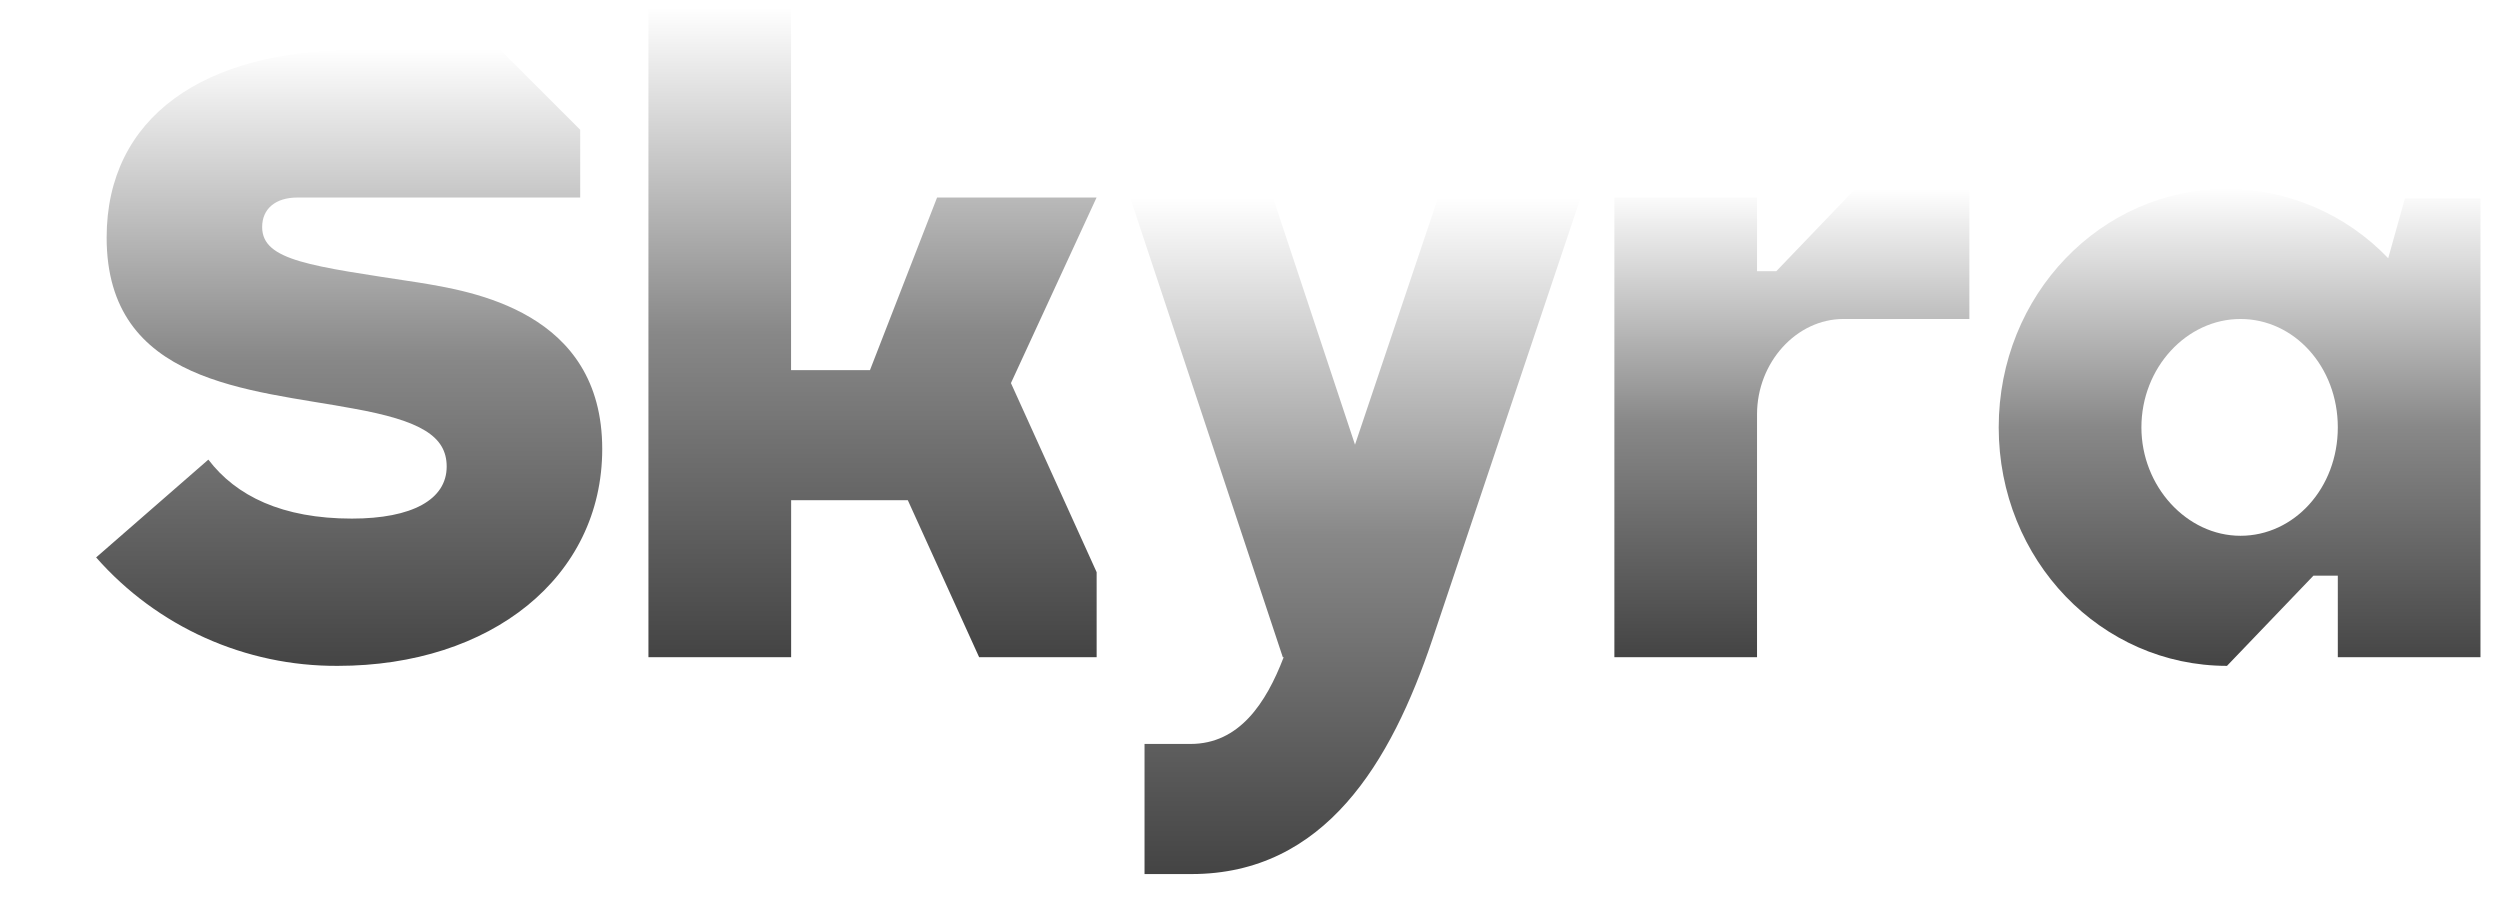
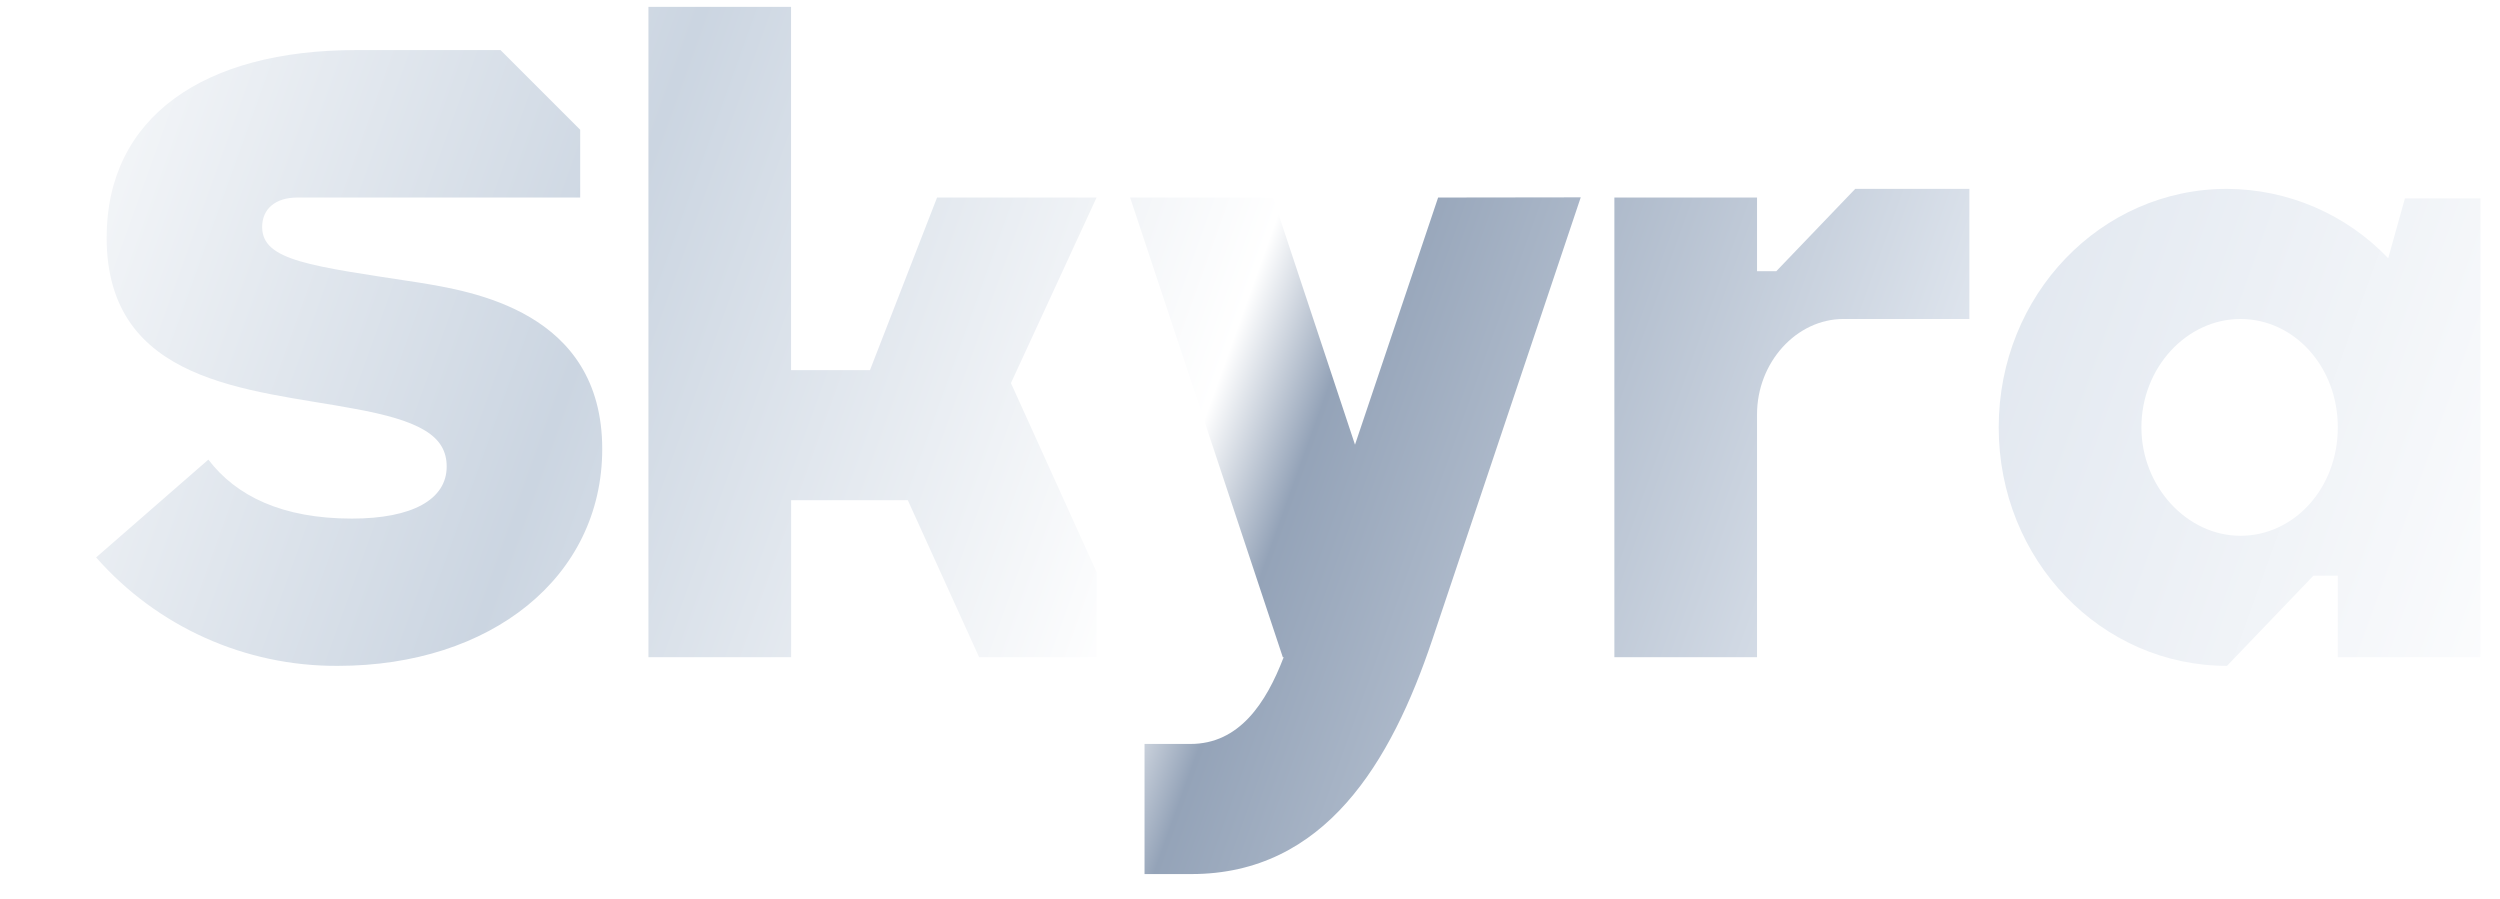
<svg xmlns="http://www.w3.org/2000/svg" id="Layer_1" data-name="Layer 1" viewBox="380 390 640 230">
  <defs>
-     <linearGradient id="sv-text" x1="0%" y1="0%" x2="0%" y2="100%">
+     <linearGradient id="silver-elegant" gradientUnits="userSpaceOnUse" x1="380" y1="390" x2="1020" y2="620">
      <stop offset="0%" stop-color="#FFFFFF" />
-       <stop offset="50%" stop-color="#888888" />
-       <stop offset="100%" stop-color="#444444" />
+       <stop offset="25%" stop-color="#CBD5E1" />
+       <stop offset="48%" stop-color="#FFFFFF" />
+       <stop offset="52%" stop-color="#94A3B8" />
+       <stop offset="75%" stop-color="#E2E8F0" />
+       <stop offset="100%" stop-color="#FFFFFF" />
    </linearGradient>
  </defs>
-   <path d="M487.11,462.32c-27.5-4.22-40-5.54-40-14.21,0-4.67,3.44-7.54,9-7.54h72.42V423.22l-20.4-20.4h-37c-38.9,0-63.83,17.1-63.83,48,0,37.52,36.76,38.85,63,43.74,17.4,3.11,24.05,7.1,24.05,14.88,0,8.43-8.81,13.32-24.27,13.32-17.83,0-29.65-5.78-36.74-15.1L404.61,532.7a81.75,81.75,0,0,0,61.87,27.76c39.11,0,67.69-22.64,67.69-55.51C534.17,469.66,500.65,464.55,487.11,462.32Z" fill="url(#sv-text)" />
-   <path d="M660.72,440.57H619.89l-17.18,44.19h-20.2v-93H546V558.25h36.53v-40.2h29.87l18.26,40.2h30.08V536.48L638.8,488.07Z" fill="url(#sv-text)" />
-   <path d="M748.16,440.57l-21.28,63.27-21-63.27H669.31L708.4,558.25h.22c-4.51,11.77-11.38,22.2-23.84,22.2H673v33.31h12c34.17,0,51.14-28.65,61.67-60l38-113.24Z" fill="url(#sv-text)" />
-   <path d="M854.94,438.35l-20.21,21.08H829.8V440.57H793.28V558.25H829.8V496.08c0-13.32,10.09-24.42,22.13-24.42h32.23V438.35Z" fill="url(#sv-text)" />
-   <path d="M995.66,440.79l-4.28,15.32a57.38,57.38,0,0,0-41.27-17.76c-32.23,0-58.44,27.08-58.44,61.06s26.21,61.05,58.44,61.05l22.13-23.09h6.24v20.88H1015V440.79Zm-42.1,86.37c-13.75,0-25.36-12.65-25.36-27.75,0-15.32,11.61-27.75,25.36-27.75s24.92,12.21,24.92,27.75S967.31,527.16,953.56,527.16Z" fill="url(#sv-text)" />
+   <path d="M487.11,462.32c-27.5-4.22-40-5.54-40-14.21,0-4.67,3.44-7.54,9-7.54h72.42V423.22l-20.4-20.4h-37c-38.9,0-63.83,17.1-63.83,48,0,37.52,36.76,38.85,63,43.74,17.4,3.11,24.05,7.1,24.05,14.88,0,8.43-8.81,13.32-24.27,13.32-17.83,0-29.65-5.78-36.74-15.1L404.61,532.7a81.75,81.75,0,0,0,61.87,27.76c39.11,0,67.69-22.64,67.69-55.51C534.17,469.66,500.65,464.55,487.11,462.32Z" fill="url(#silver-elegant)" />
+   <path d="M660.72,440.57H619.89l-17.18,44.19h-20.2v-93H546V558.25h36.53v-40.2h29.87l18.26,40.2h30.08V536.48L638.8,488.07Z" fill="url(#silver-elegant)" />
+   <path d="M748.16,440.57l-21.28,63.27-21-63.27H669.31L708.4,558.25h.22c-4.51,11.77-11.38,22.2-23.84,22.2H673v33.31h12c34.17,0,51.14-28.65,61.67-60l38-113.24Z" fill="url(#silver-elegant)" />
+   <path d="M854.94,438.35l-20.21,21.08H829.8V440.57H793.28V558.25H829.8V496.08c0-13.32,10.09-24.42,22.13-24.42h32.23V438.35Z" fill="url(#silver-elegant)" />
+   <path d="M995.66,440.79l-4.28,15.32a57.38,57.38,0,0,0-41.27-17.76c-32.23,0-58.44,27.08-58.44,61.06s26.21,61.05,58.44,61.05l22.13-23.09h6.24v20.88H1015V440.79Zm-42.1,86.37c-13.75,0-25.36-12.65-25.36-27.75,0-15.32,11.61-27.75,25.36-27.75s24.92,12.21,24.92,27.75S967.31,527.16,953.56,527.16Z" fill="url(#silver-elegant)" />
</svg>
